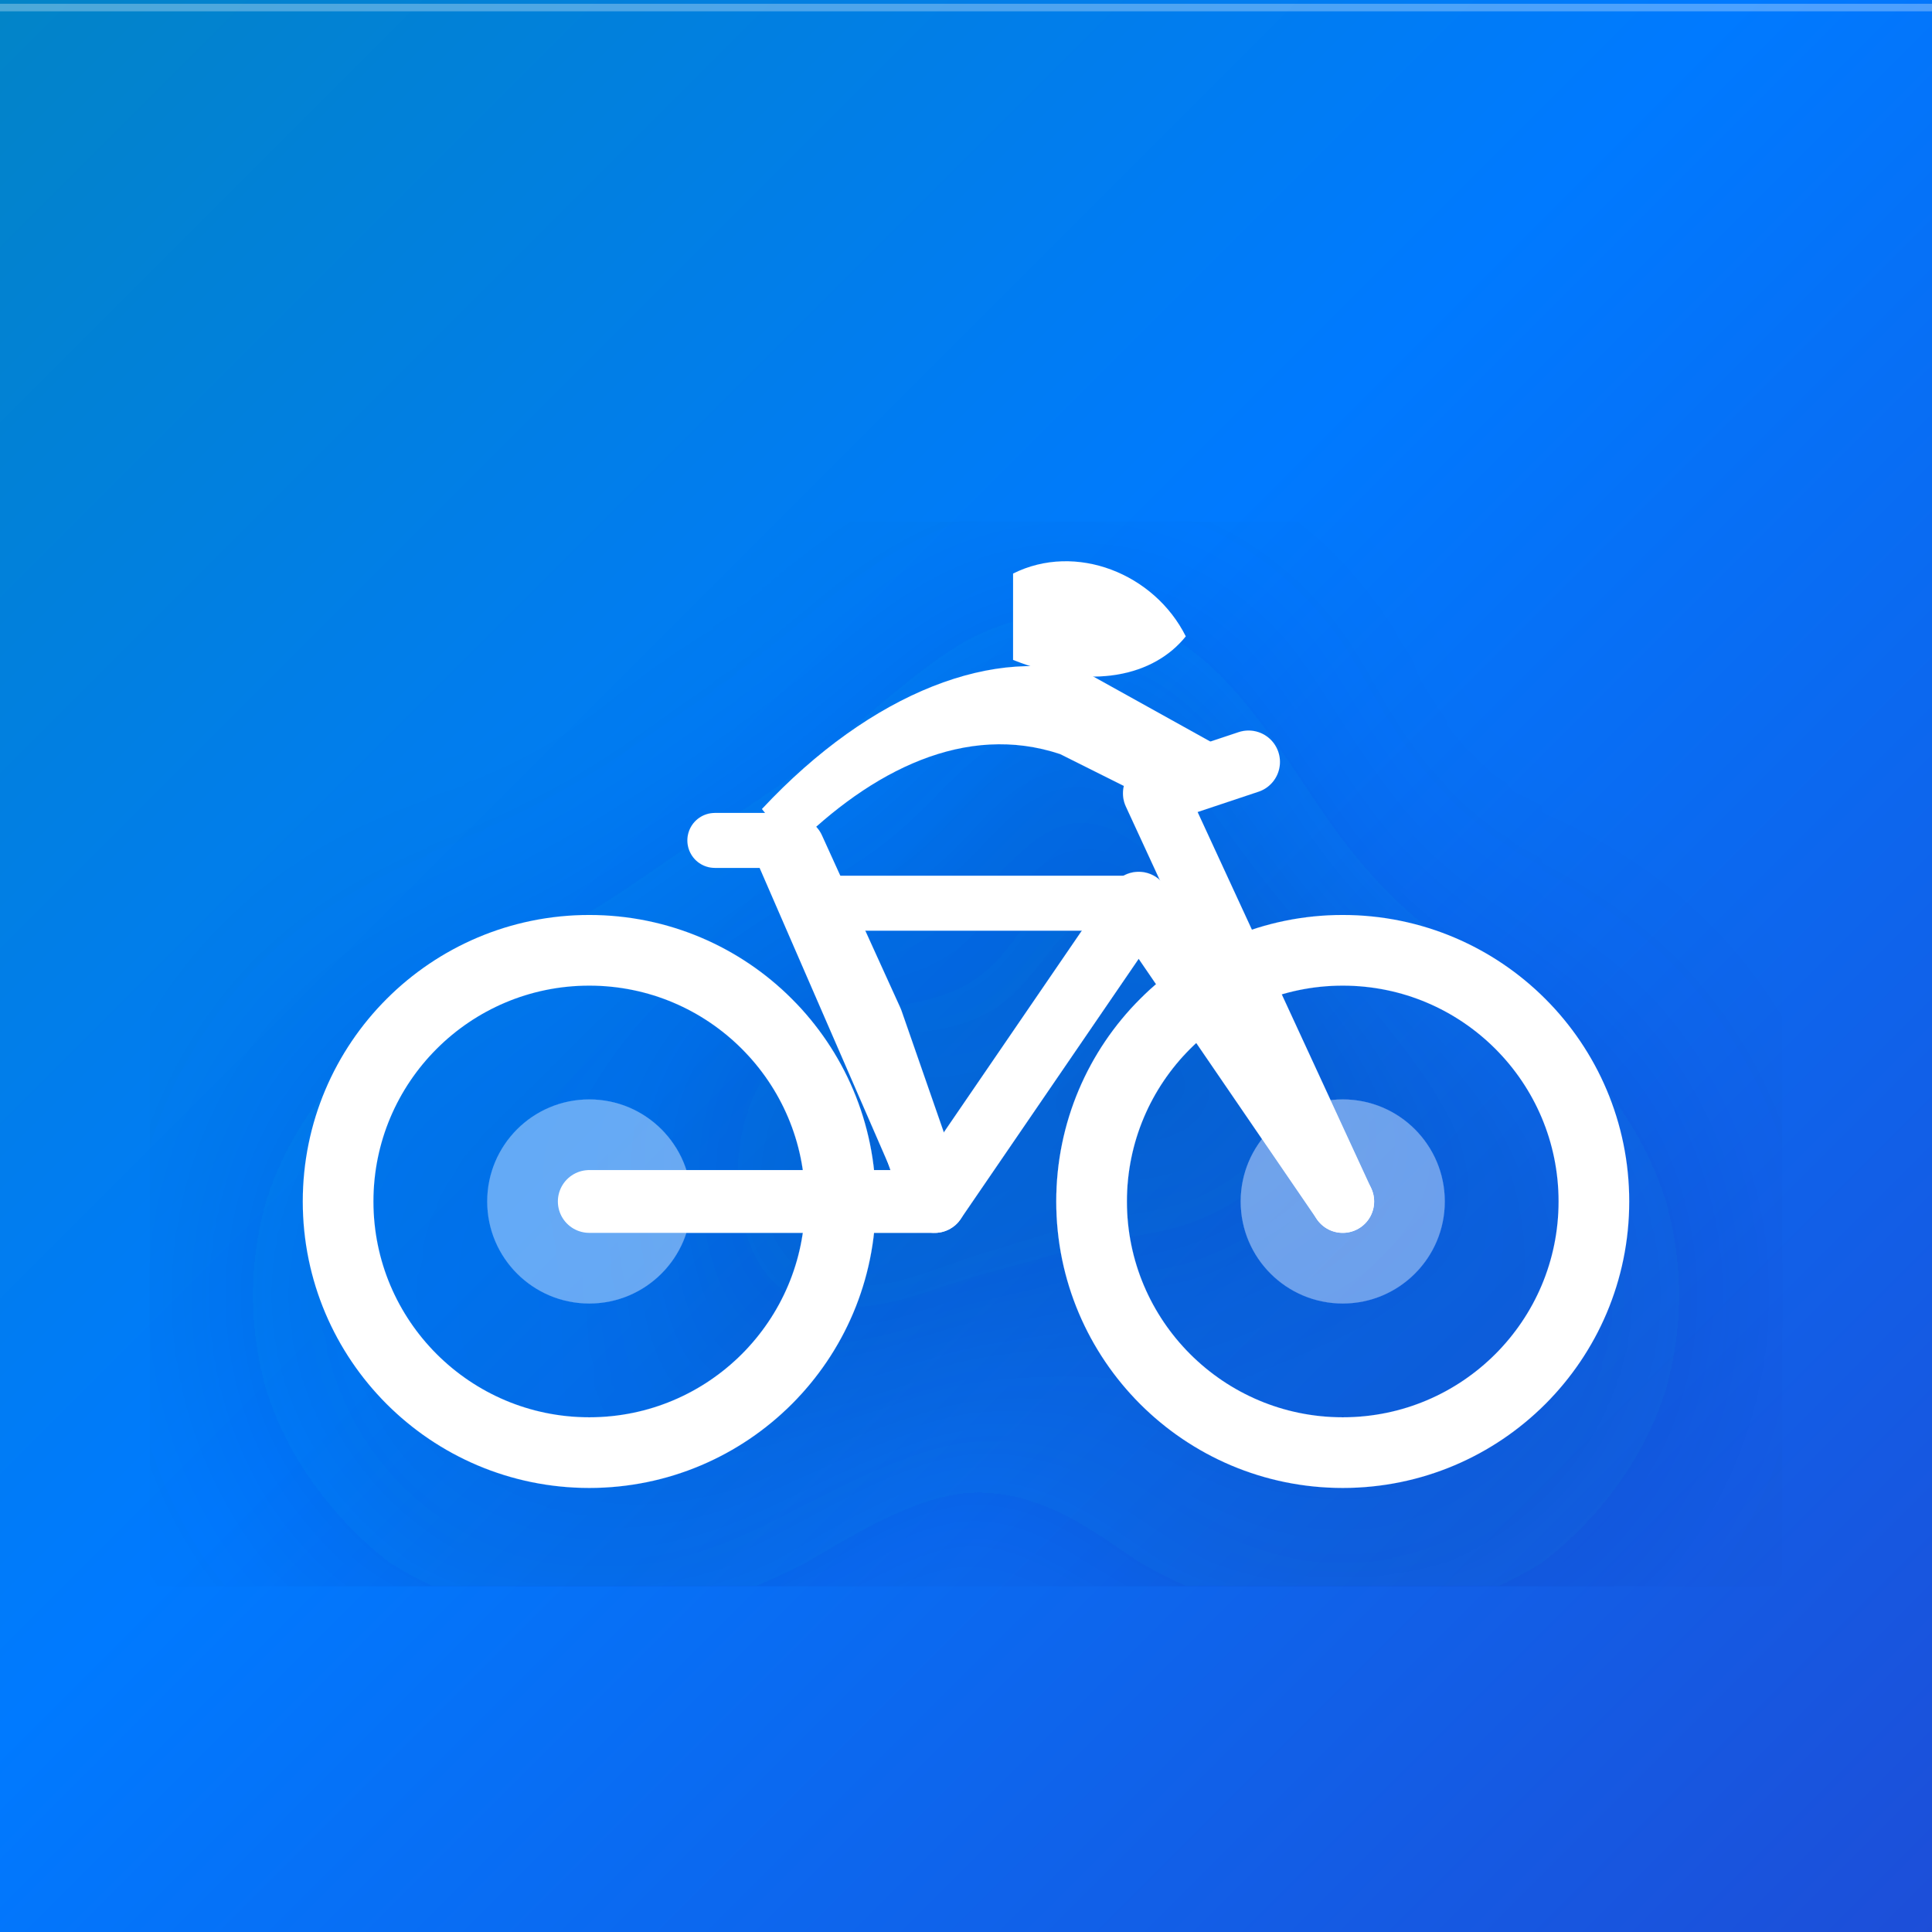
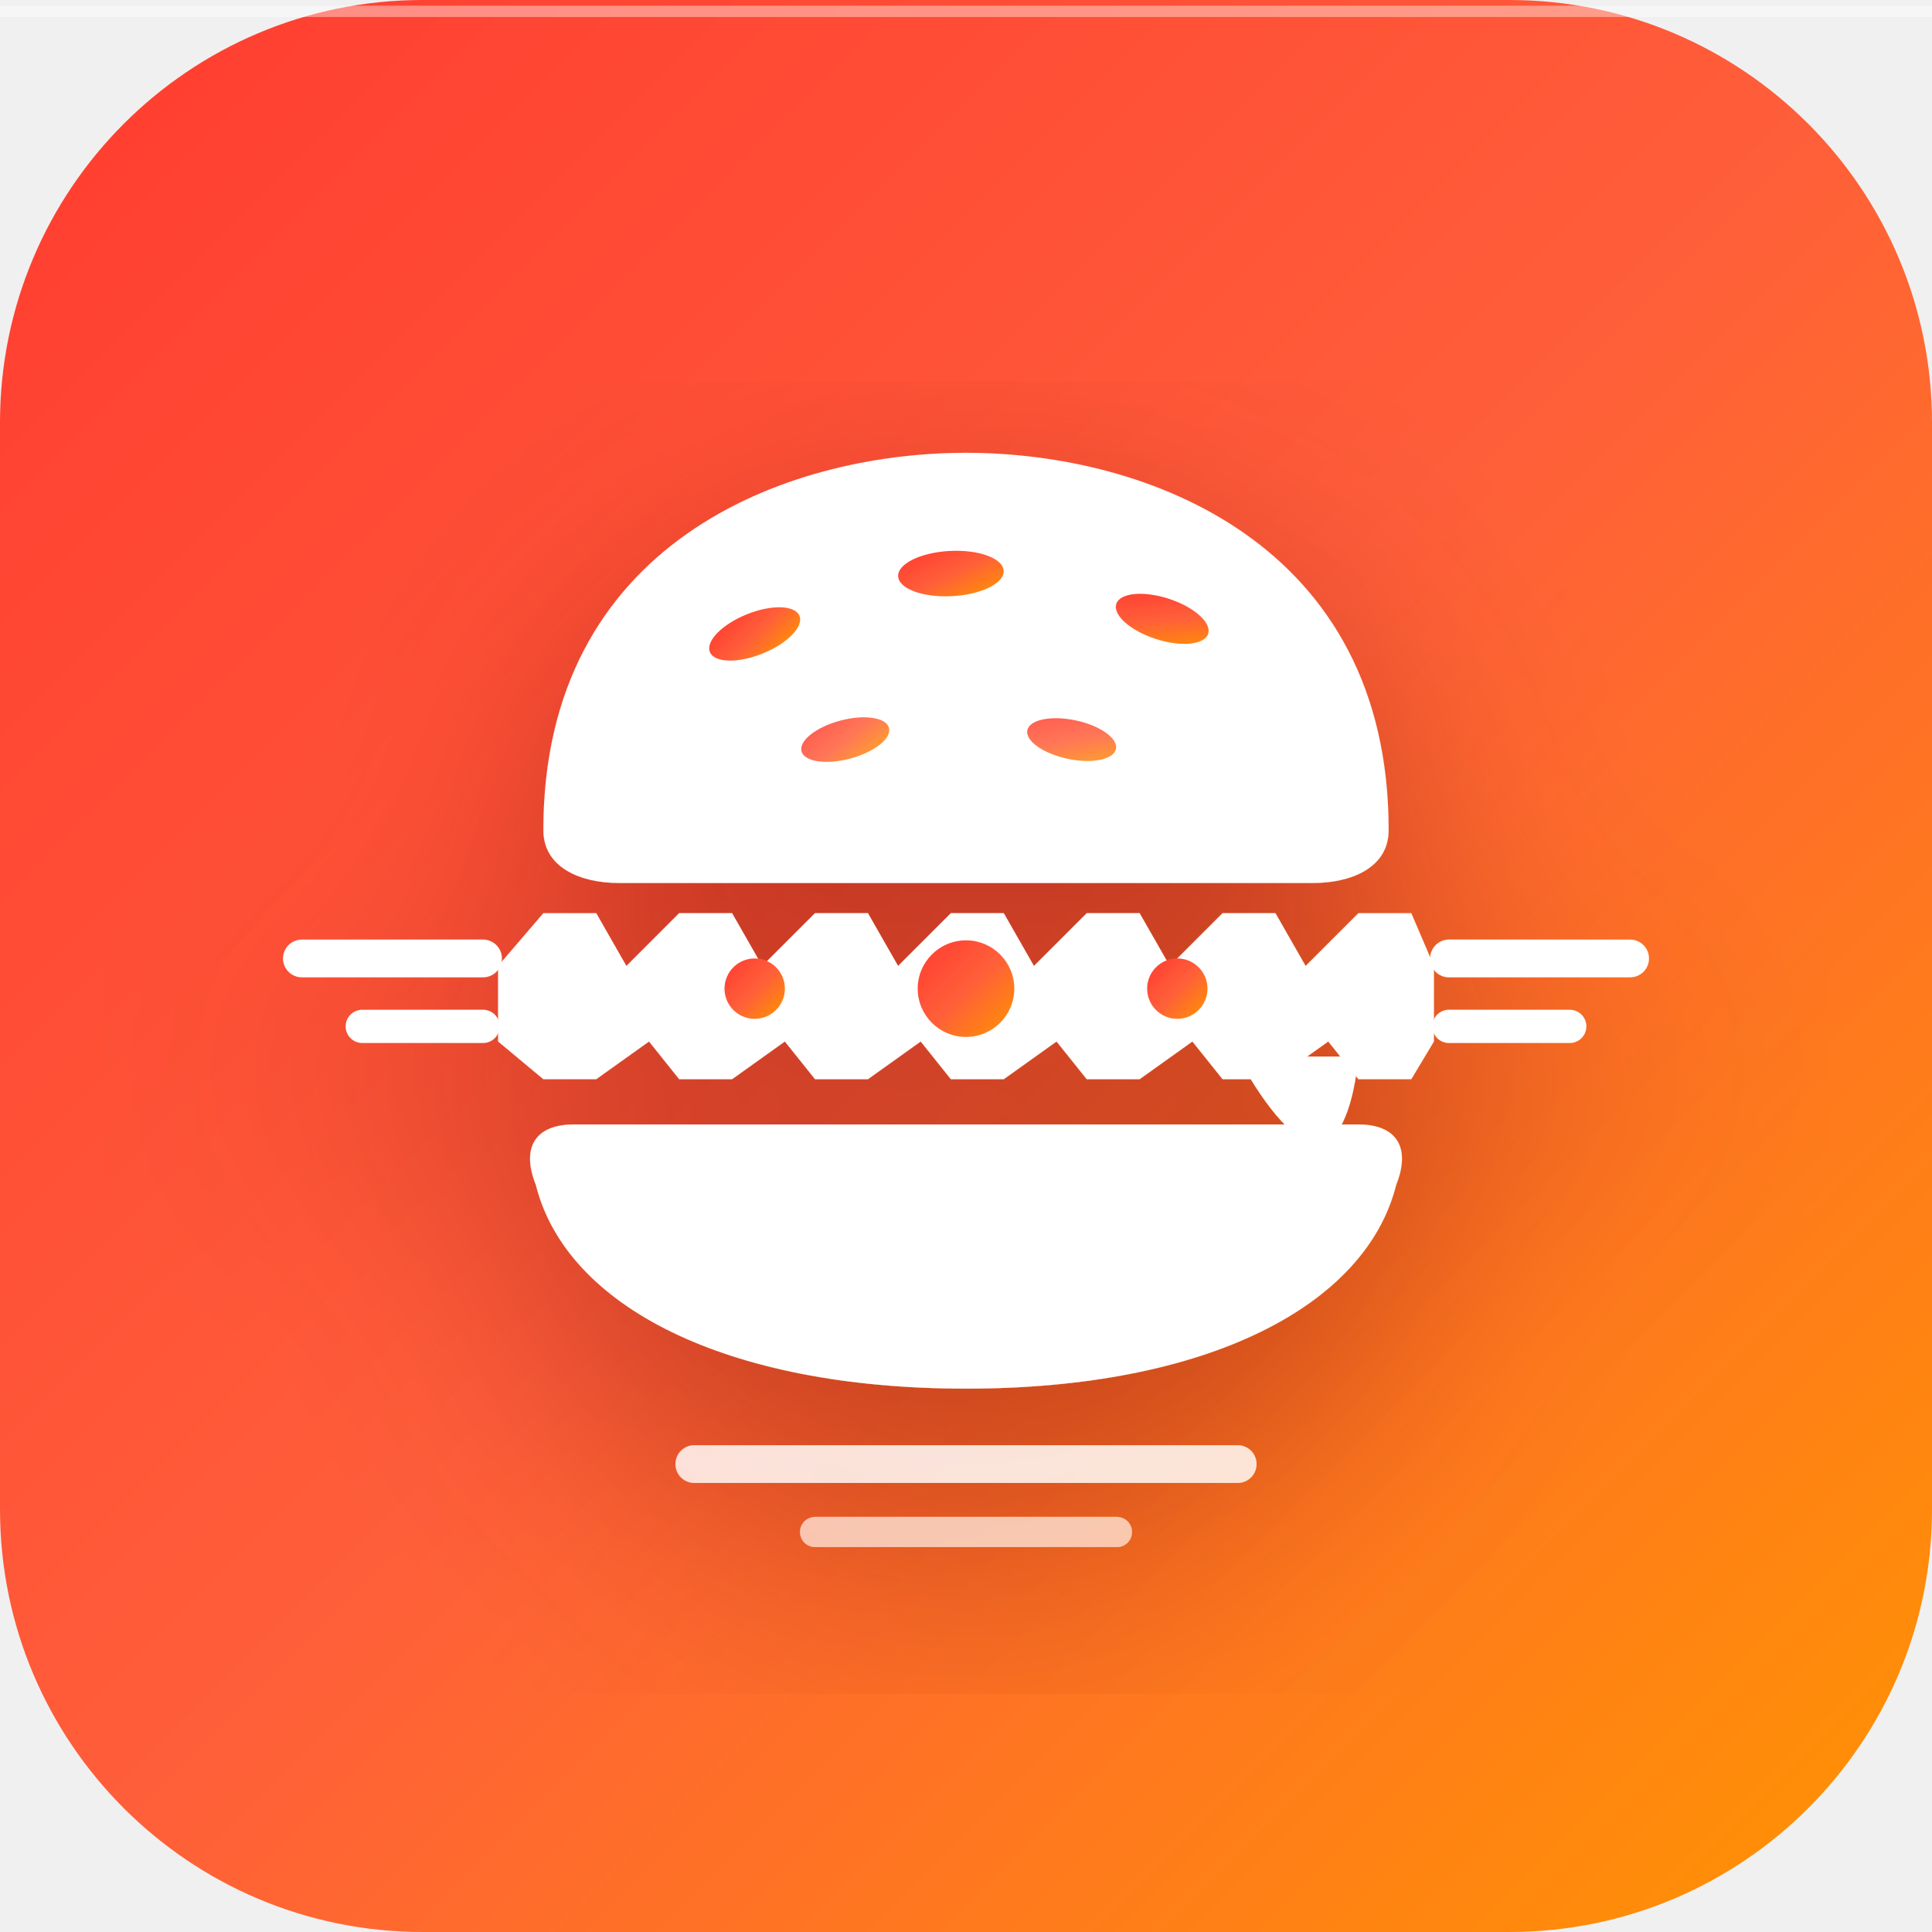
<svg xmlns="http://www.w3.org/2000/svg" viewBox="0 0 512 512" width="512" height="512">
  <defs>
-     <linearGradient id="rouleurBg" x1="0%" y1="0%" x2="100%" y2="100%">
-       <stop offset="0%" stop-color="#0284C7" />
-       <stop offset="45%" stop-color="#007AFF" />
-       <stop offset="100%" stop-color="#1D4ED8" />
-     </linearGradient>
-     <linearGradient id="rouleurWhite" x1="0%" y1="0%" x2="100%" y2="100%">
-       <stop offset="0%" stop-color="#FFFFFF" />
-       <stop offset="100%" stop-color="#E0F2FE" />
+     <linearGradient id="labaoBg" x1="0%" y1="0%" x2="100%" y2="100%">
+       <stop offset="0%" stop-color="#FF3B30" />
+       <stop offset="50%" stop-color="#FF5E3A" />
+       <stop offset="100%" stop-color="#FF9500" />
    </linearGradient>
    <filter id="iconShadow" x="-10%" y="-10%" width="125%" height="125%">
-       <feDropShadow dx="0" dy="16" stdDeviation="20" flood-color="#002D6C" flood-opacity="0.45" />
-       <feDropShadow dx="0" dy="4" stdDeviation="6" flood-color="#002D6C" flood-opacity="0.25" />
+       <feDropShadow dx="0" dy="16" stdDeviation="20" flood-color="#8B1D00" flood-opacity="0.45" />
+       <feDropShadow dx="0" dy="4" stdDeviation="6" flood-color="#8B1D00" flood-opacity="0.25" />
    </filter>
    <filter id="glyphShadow" x="-15%" y="-15%" width="130%" height="130%">
-       <feDropShadow dx="0" dy="6" stdDeviation="8" flood-color="#03306B" flood-opacity="0.4" />
+       <feDropShadow dx="0" dy="6" stdDeviation="8" flood-color="#6B0A00" flood-opacity="0.4" />
    </filter>
  </defs>
-   <rect width="512" height="512" fill="url(#rouleurBg)" />
-   <line x1="0" y1="2" x2="512" y2="2" stroke="#FFFFFF" stroke-width="2" stroke-opacity="0.3" />
-   <g filter="url(#glyphShadow)" transform="translate(48, 48) scale(4.16)" fill="#FFFFFF" color="#FFFFFF">
-     <circle cx="26" cy="65" r="16" fill="none" stroke="#FFFFFF" stroke-width="4.5" />
-     <circle cx="26" cy="65" r="6.5" fill="#FFFFFF" opacity="0.35" />
-     <circle cx="74" cy="65" r="16" fill="none" stroke="#FFFFFF" stroke-width="4.5" />
-     <circle cx="74" cy="65" r="6.5" fill="#FFFFFF" opacity="0.35" />
-     <path d="M 26 65 L 48 65 L 61 46 L 74 65" fill="none" stroke="#FFFFFF" stroke-width="4" stroke-linecap="round" stroke-linejoin="round" />
-     <path d="M 48 65 L 38 42 L 34 42" fill="none" stroke="#FFFFFF" stroke-width="3.5" stroke-linecap="round" stroke-linejoin="round" />
-     <path d="M 48 65 L 61 46 L 40 46" fill="none" stroke="#FFFFFF" stroke-width="3.5" stroke-linecap="round" stroke-linejoin="round" />
-     <path d="M 74 65 L 62 39 L 68 37" fill="none" stroke="#FFFFFF" stroke-width="4" stroke-linecap="round" stroke-linejoin="round" />
-     <path d="M 53 25 C 57 23 62 25 64 29 C 62 31.5 58 32.5 53 30.5 Z" fill="#FFFFFF" />
-     <path d="M 37 40 C 44 32.5 52 29.5 58 31.5 L 67 36.5 L 64 40.5 L 56 36.5 C 50 34.5 44 37.5 39 42.5 Z" fill="#FFFFFF" />
-     <path d="M 39 42.5 L 44 53.5 L 48 65" fill="none" stroke="#FFFFFF" stroke-width="4" stroke-linecap="round" stroke-linejoin="round" />
+   <rect x="0" y="0" width="512" height="512" rx="112" fill="url(#labaoBg)" />
+   <line x1="0" y1="3" x2="512" y2="3" stroke="#FFFFFF" stroke-width="3" stroke-opacity="0.4" />
+   <g filter="url(#glyphShadow)" transform="translate(56, 56) scale(4)" fill="#FFFFFF">
+     <path d="M 22 41 C 22 22, 38 16, 50 16 C 62 16, 78 22, 78 41 C 78 43.5, 75.5 44.5, 73 44.5 L 27 44.5 C 24.5 44.5, 22 43.5, 22 41 Z" fill="#FFFFFF" />
+     <ellipse cx="36" cy="28" rx="3.2" ry="1.4" transform="rotate(-22 36 28)" fill="url(#labaoBg)" />
+     <ellipse cx="49" cy="24" rx="3.5" ry="1.5" transform="rotate(-3 49 24)" fill="url(#labaoBg)" />
+     <ellipse cx="63" cy="27" rx="3.2" ry="1.4" transform="rotate(18 63 27)" fill="url(#labaoBg)" />
+     <ellipse cx="42" cy="35" rx="3" ry="1.3" transform="rotate(-15 42 35)" fill="url(#labaoBg)" opacity="0.85" />
+     <ellipse cx="57" cy="35" rx="3" ry="1.3" transform="rotate(12 57 35)" fill="url(#labaoBg)" opacity="0.85" />
+     <path d="M 6 49.5 L 18 49.5" stroke="#FFFFFF" stroke-width="2.5" stroke-linecap="round" />
+     <path d="M 10 54 L 18 54" stroke="#FFFFFF" stroke-width="2.2" stroke-linecap="round" />
+     <path d="M 82 49.5 L 94 49.5" stroke="#FFFFFF" stroke-width="2.5" stroke-linecap="round" />
+     <path d="M 82 54 L 90 54" stroke="#FFFFFF" stroke-width="2.2" stroke-linecap="round" />
+     <path d="M 19 50 L 22 46.5 L 25.5 46.5 L 27.5 50 L 31 46.5 L 34.5 46.5 L 36.5 50 L 40 46.5 L 43.5 46.5 L 45.5 50 L 49 46.5 L 52.5 46.5 L 54.5 50 L 58 46.5 L 61.5 46.5 L 63.5 50 L 67 46.5 L 70.5 46.5 L 72.5 50 L 76 46.5 L 79.5 46.5 L 81 50 L 81 55 L 79.5 57.5 L 76 57.5 L 74 55 L 70.5 57.5 L 67 57.5 L 65 55 L 61.5 57.5 L 58 57.5 L 56 55 L 52.5 57.5 L 49 57.5 L 47 55 L 43.5 57.5 L 40 57.5 L 38 55 L 34.5 57.5 L 31 57.5 L 29 55 L 25.5 57.5 L 22 57.5 L 19 55 Z" fill="#FFFFFF" />
+     <circle cx="50" cy="51.5" r="3.2" fill="url(#labaoBg)" />
+     <circle cx="36" cy="51.5" r="2" fill="url(#labaoBg)" />
+     <circle cx="64" cy="51.5" r="2" fill="url(#labaoBg)" />
+     <path d="M 68 56 Q 71 61.5 73.5 62 Q 75.5 61 76 56 Z" fill="#FFFFFF" />
+     <path d="M 24 60.5 L 76 60.5 C 78.5 60.5, 79.5 62, 78.5 64.5 C 76.5 72.5, 66 78, 50 78 C 34 78, 23.5 72.5, 21.5 64.5 C 20.5 62, 21.5 60.5, 24 60.5 Z" fill="#FFFFFF" />
+     <path d="M 32 83 L 68 83" stroke="#FFFFFF" stroke-width="2.5" stroke-linecap="round" opacity="0.8" />
+     <path d="M 40 87.5 L 60 87.5" stroke="#FFFFFF" stroke-width="2" stroke-linecap="round" opacity="0.6" />
  </g>
</svg>
